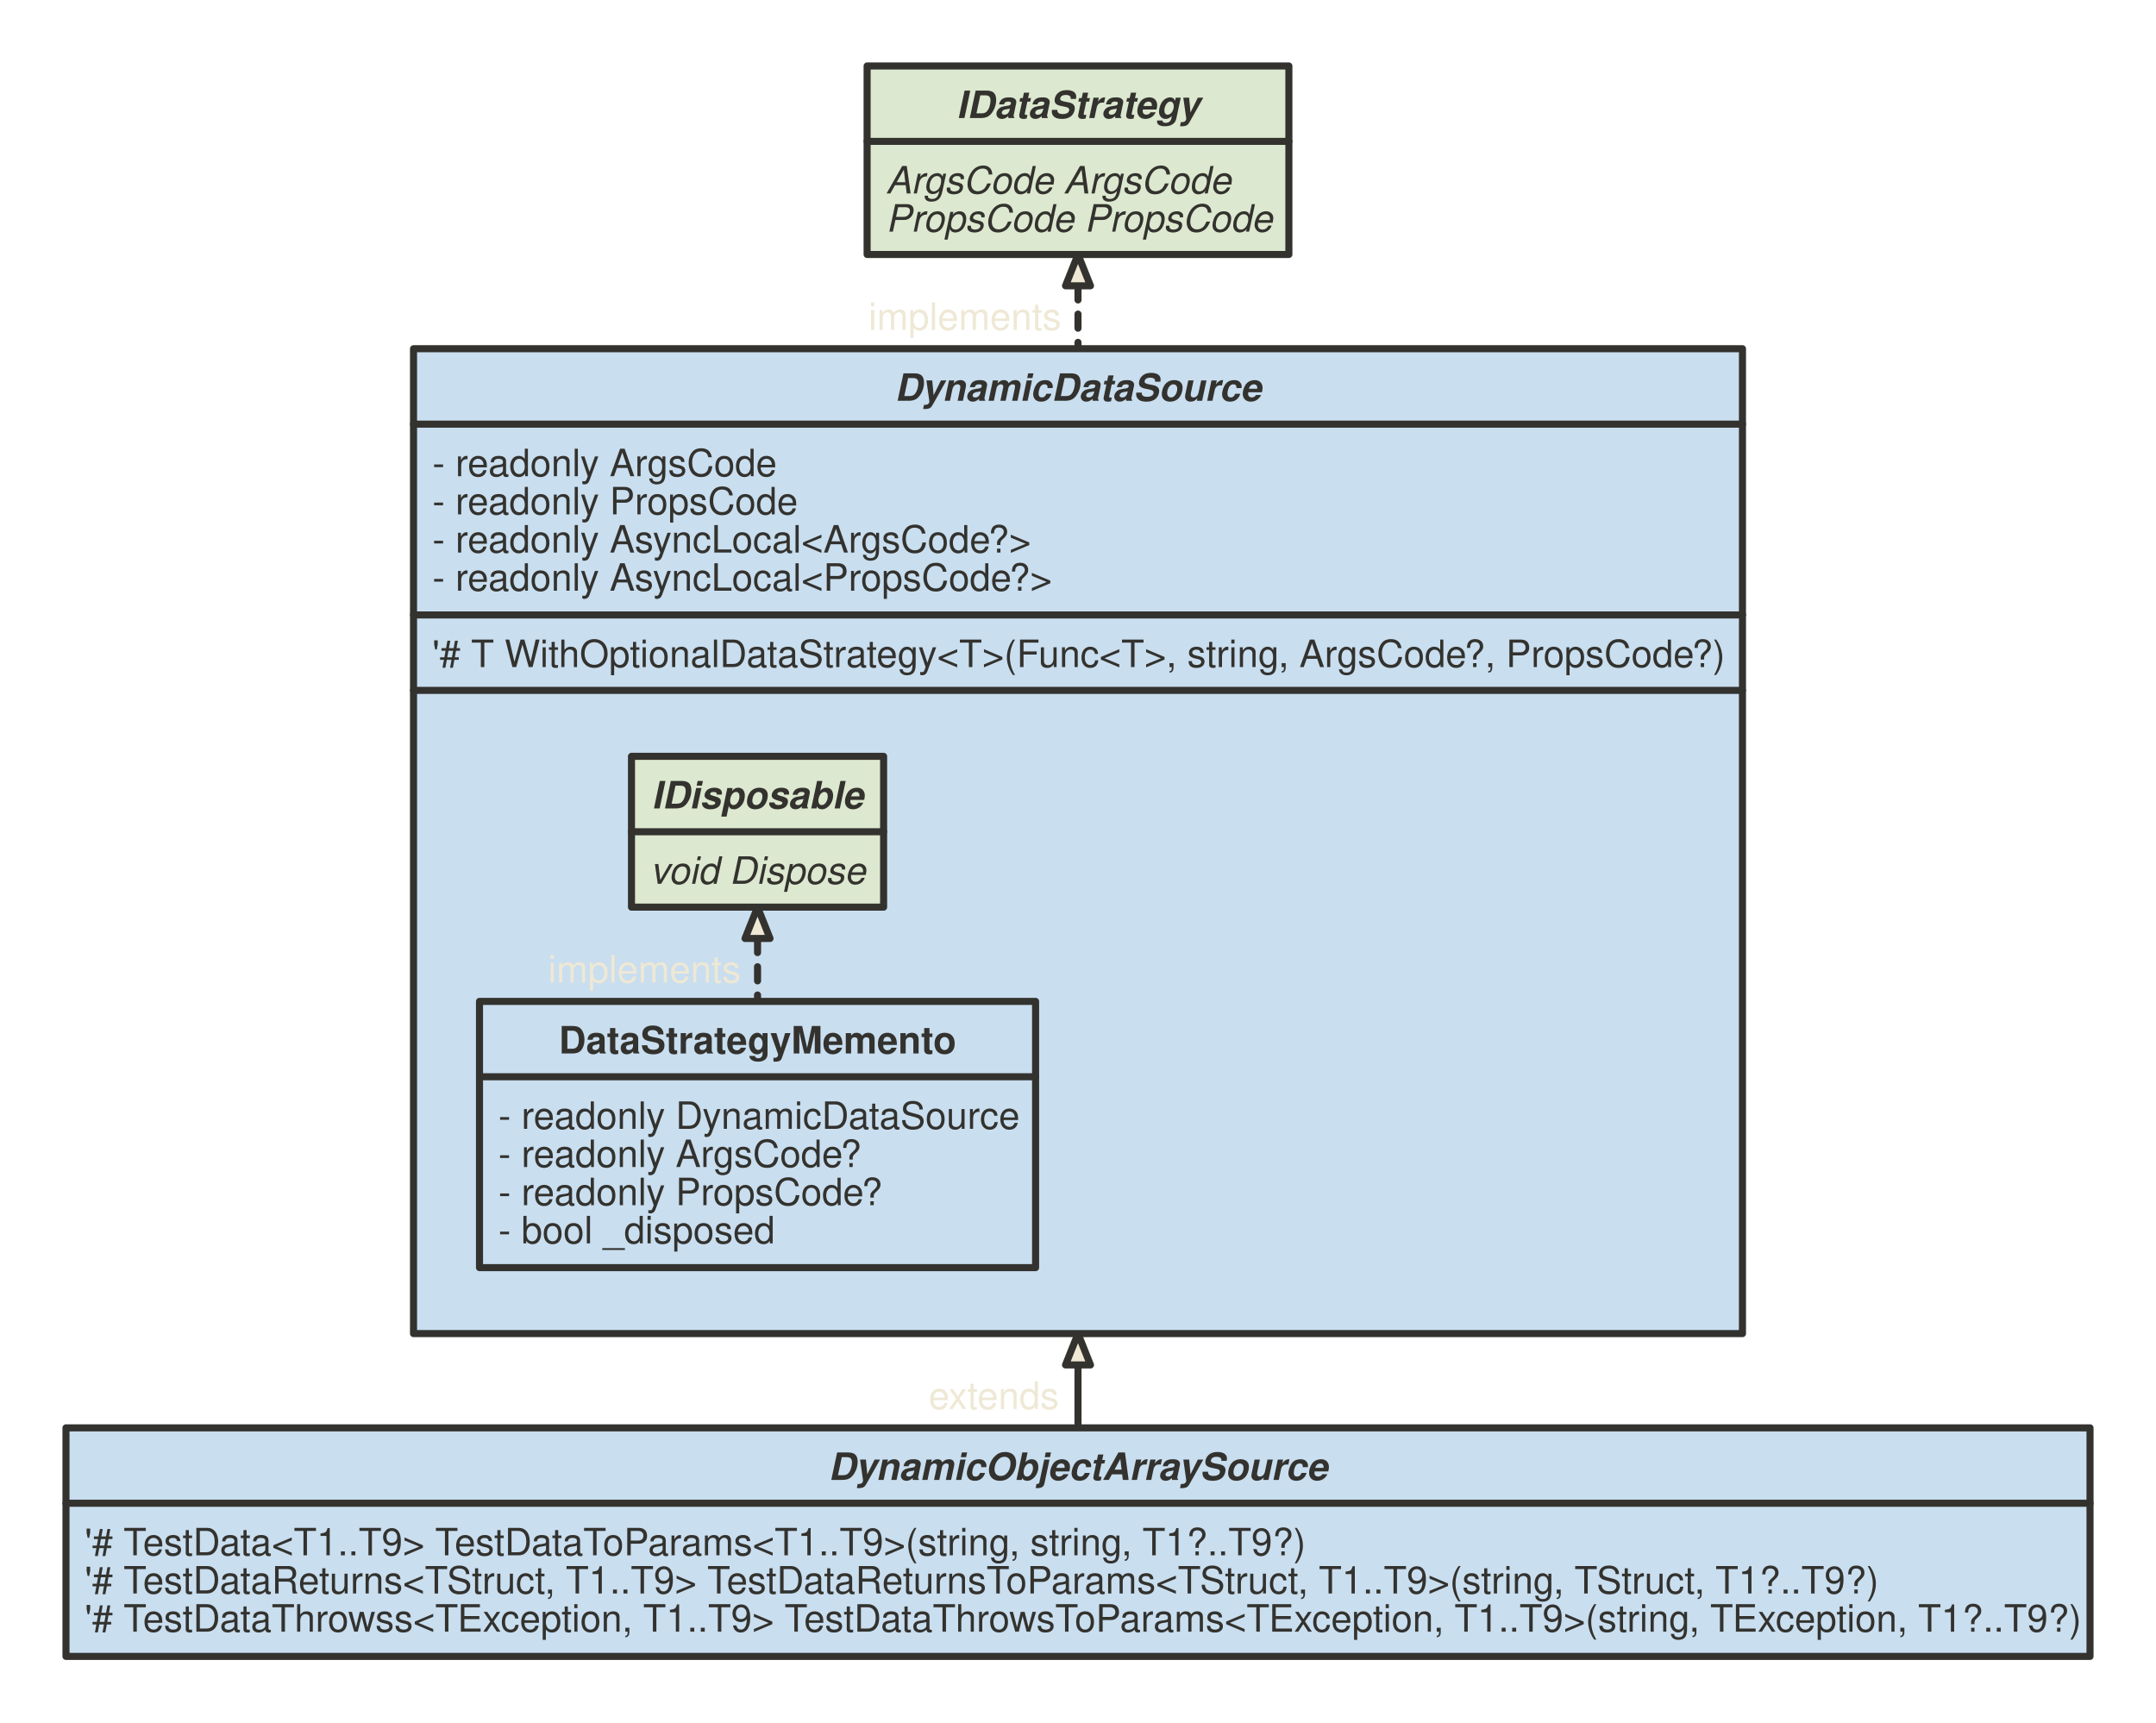
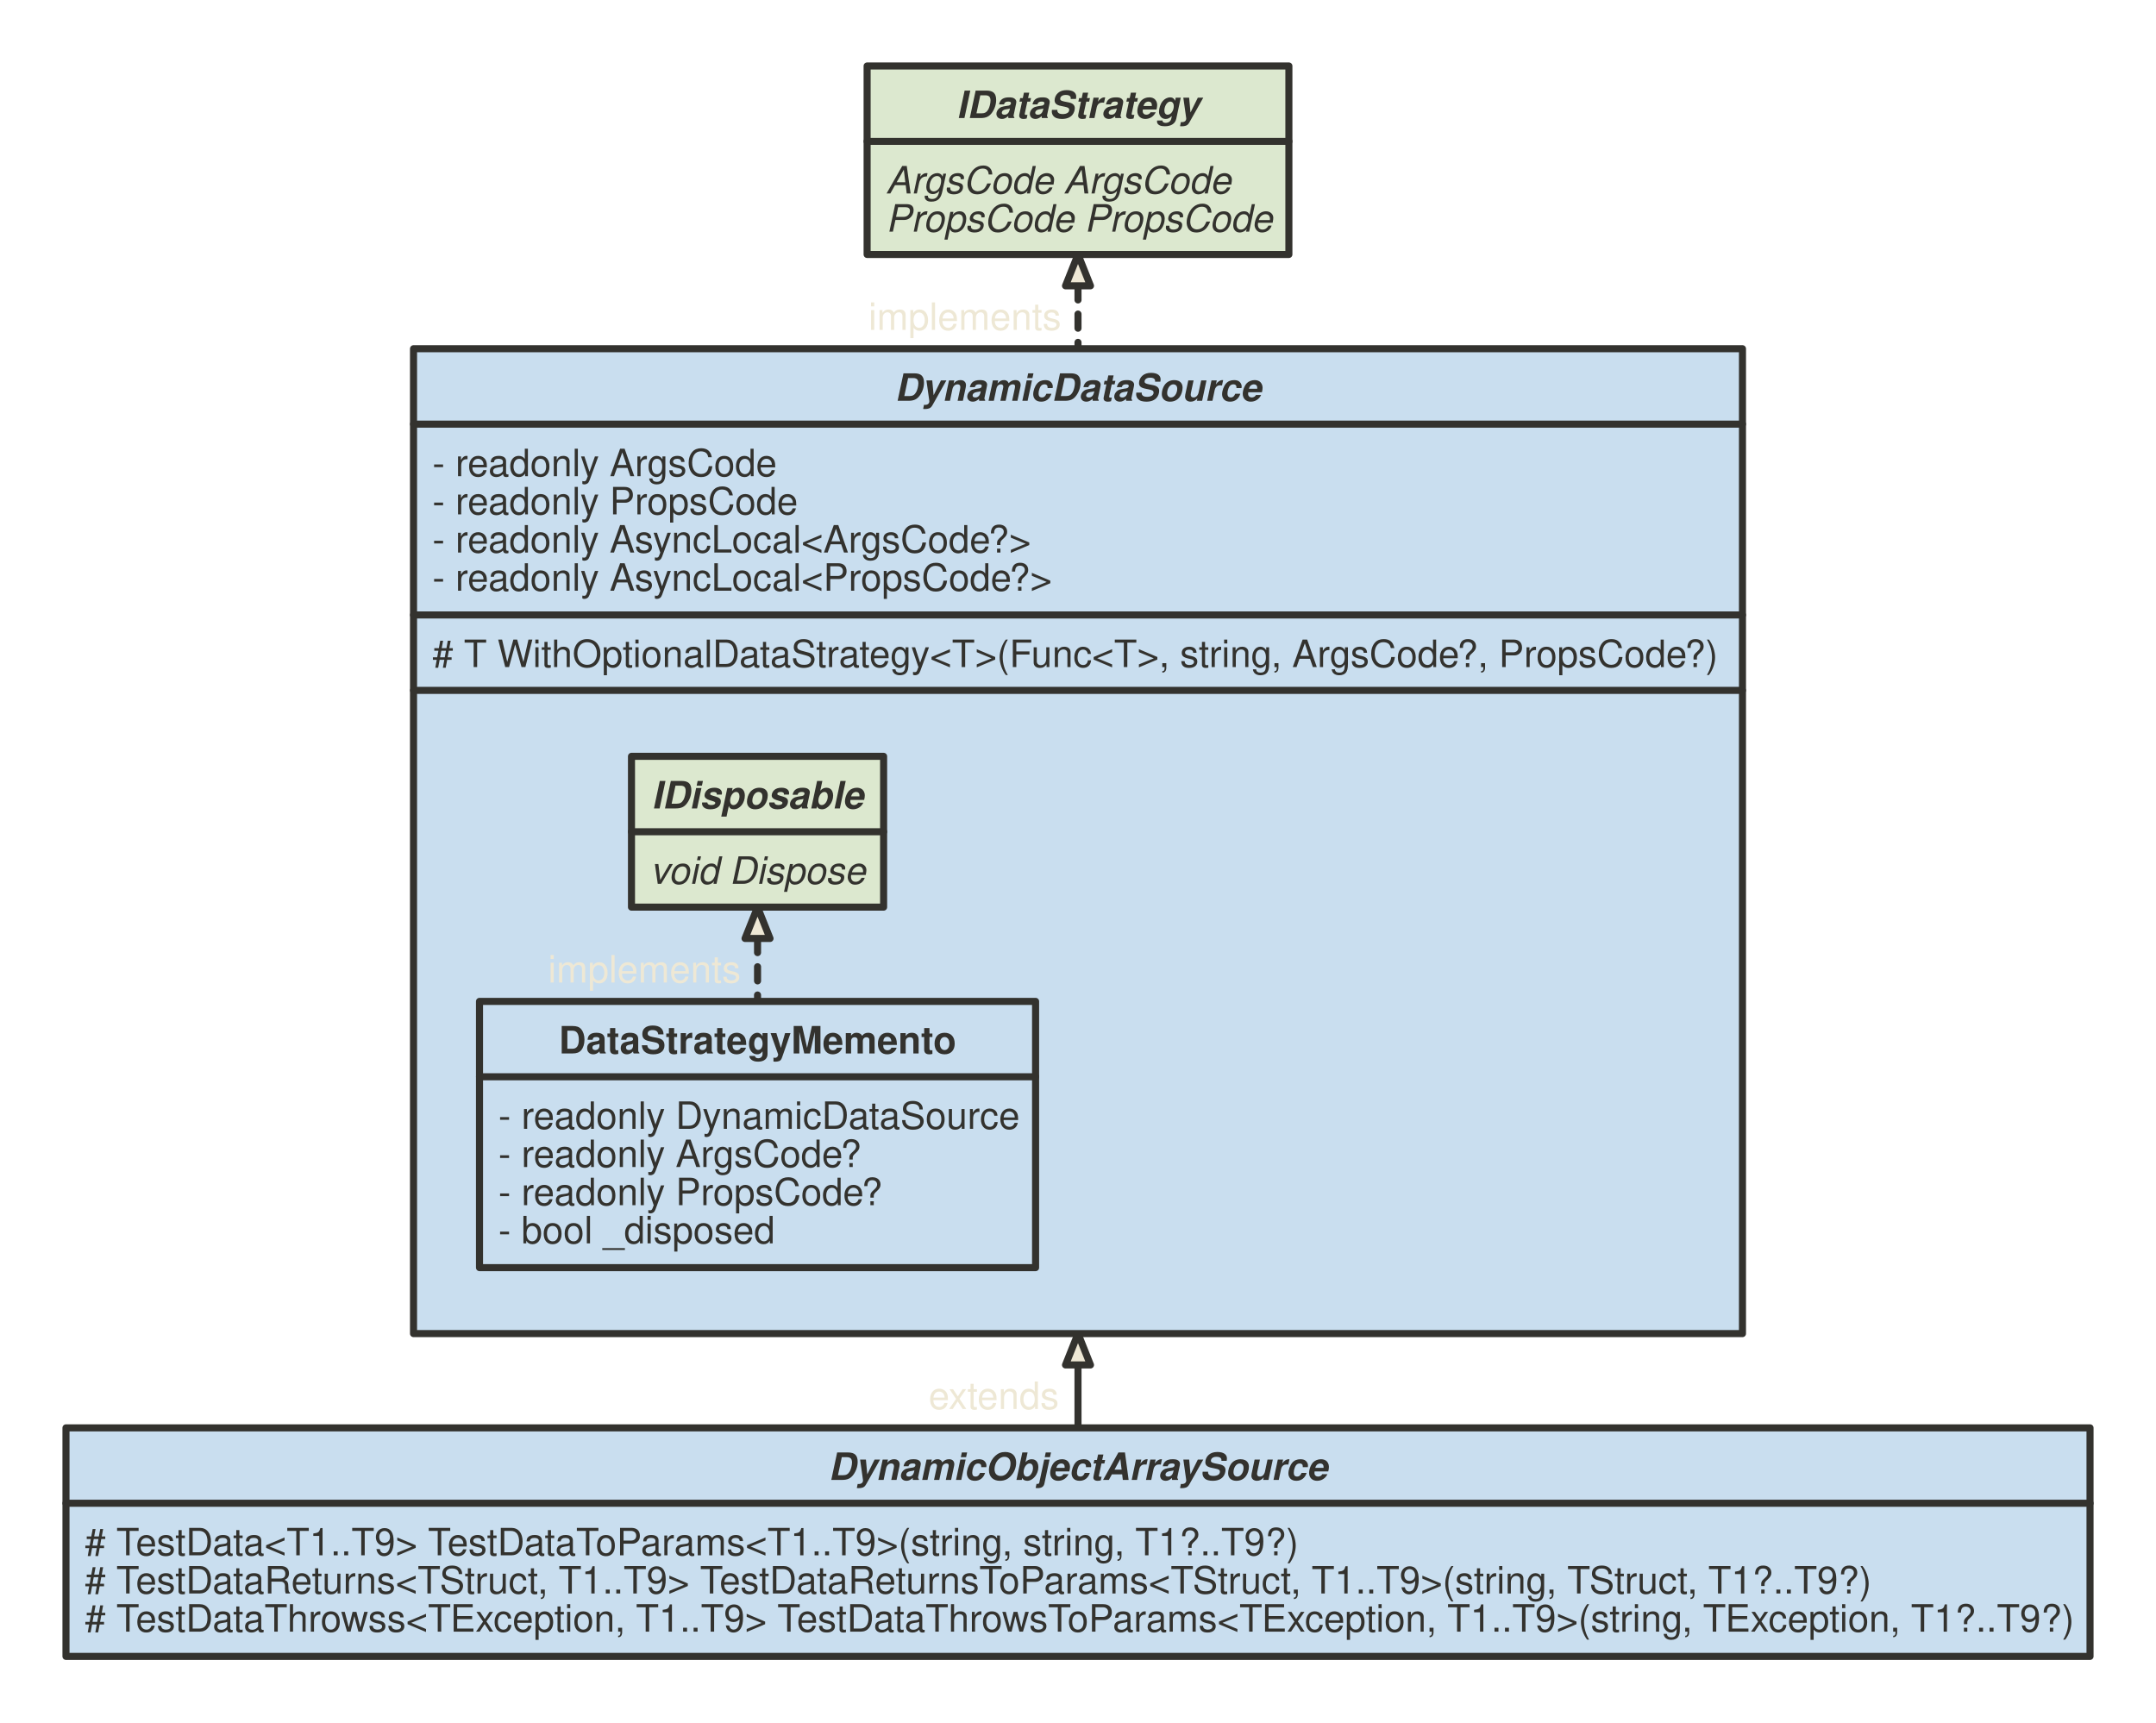
<svg xmlns="http://www.w3.org/2000/svg" version="1.1" baseProfile="full" width="915.0" height="731.0" viewBox="0 0 915 731">
  <g stroke-width="1.0" text-align="left" font="12pt Helvetica, Arial, sans-serif" font-size="12pt" font-family="Helvetica" font-weight="normal" font-style="normal">
    <g font-family="Helvetica" font-size="12pt" font-weight="bold" font-style="normal" stroke-width="3.0" stroke-linejoin="round" stroke-linecap="round" stroke="#33322E">
      <g stroke="transparent" fill="transparent">
        <rect x="0.0" y="0.0" height="731.0" width="915.0" stroke="none" />
      </g>
      <g transform="translate(8, 8)" fill="#33322E">
        <g transform="translate(20, 20)" fill="#eee8d5" font-family="Helvetica" font-size="12pt" font-weight="normal" font-style="normal">
          <text x="340.6" y="112.0" stroke="none">implements</text>
          <g stroke-dasharray="6 6">
            <path d="M429.5 93.3 L429.5 100 L429.5 120 L429.5 120.0 " fill="none" />
          </g>
          <path d="M434.8 93.3 L429.5 93.3 L424.2 93.3 L429.5 80.0 Z" />
          <text x="366.1" y="570.0" stroke="none">extends</text>
          <path d="M429.5 551.3 L429.5 558 L429.5 578 L429.5 578.0 " fill="none" />
          <path d="M434.8 551.3 L429.5 551.3 L424.2 551.3 L429.5 538.0 Z" />
          <g data-name="IDataStrategy">
            <g fill="#DCE8CF" stroke="#33322E" data-name="IDataStrategy">
              <rect x="340.0" y="0.0" height="80.0" width="179.0" data-name="IDataStrategy" />
              <path d="M340.0 32.0 L519.0 32.0" fill="none" data-name="IDataStrategy" />
            </g>
            <g transform="translate(340, 0)" font-family="Helvetica" font-size="12pt" font-weight="bold" font-style="italic" data-name="IDataStrategy" data-compartment="0">
              <g transform="translate(8, 8)" fill="#33322E" text-align="center" data-name="IDataStrategy" data-compartment="0">
                <text x="81.5" y="14.1" stroke="none" text-anchor="middle" data-name="IDataStrategy" data-compartment="0">IDataStrategy</text>
              </g>
            </g>
            <g transform="translate(340, 32)" font-family="Helvetica" font-size="12pt" font-weight="normal" font-style="italic" data-name="IDataStrategy" data-compartment="1">
              <g transform="translate(8, 8)" fill="#33322E" text-align="left" data-name="IDataStrategy" data-compartment="1">
                <text x="0.0" y="14.1" stroke="none" data-name="IDataStrategy" data-compartment="1">ArgsCode ArgsCode</text>
                <text x="0.0" y="30.3" stroke="none" data-name="IDataStrategy" data-compartment="1">PropsCode PropsCode</text>
              </g>
            </g>
          </g>
          <g data-name="DynamicDataSource">
            <g fill="#C9DEEF" stroke="#33322E" data-name="DynamicDataSource">
              <rect x="147.5" y="120.0" height="418.0" width="564.0" data-name="DynamicDataSource" />
              <path d="M147.5 152.0 L711.5 152.0" fill="none" data-name="DynamicDataSource" />
              <path d="M147.5 233.0 L711.5 233.0" fill="none" data-name="DynamicDataSource" />
              <path d="M147.5 265.0 L711.5 265.0" fill="none" data-name="DynamicDataSource" />
            </g>
            <g transform="translate(147.5, 120)" font-family="Helvetica" font-size="12pt" font-weight="bold" font-style="italic" data-name="DynamicDataSource" data-compartment="0">
              <g transform="translate(8, 8)" fill="#33322E" text-align="center" data-name="DynamicDataSource" data-compartment="0">
                <text x="274.0" y="14.1" stroke="none" text-anchor="middle" data-name="DynamicDataSource" data-compartment="0">DynamicDataSource</text>
              </g>
            </g>
            <g transform="translate(147.5, 152)" font-family="Helvetica" font-size="12pt" font-weight="normal" font-style="normal" data-name="DynamicDataSource" data-compartment="1">
              <g transform="translate(8, 8)" fill="#33322E" text-align="left" data-name="DynamicDataSource" data-compartment="1">
                <text x="0.0" y="14.1" stroke="none" data-name="DynamicDataSource" data-compartment="1">- readonly ArgsCode</text>
                <text x="0.0" y="30.3" stroke="none" data-name="DynamicDataSource" data-compartment="1">- readonly PropsCode</text>
                <text x="0.0" y="46.5" stroke="none" data-name="DynamicDataSource" data-compartment="1">- readonly AsyncLocal&lt;ArgsCode?&gt;</text>
                <text x="0.0" y="62.7" stroke="none" data-name="DynamicDataSource" data-compartment="1">- readonly AsyncLocal&lt;PropsCode?&gt;</text>
              </g>
            </g>
            <g transform="translate(147.5, 233)" font-family="Helvetica" font-size="12pt" font-weight="normal" font-style="normal" data-name="DynamicDataSource" data-compartment="2">
              <g transform="translate(8, 8)" fill="#33322E" text-align="left" data-name="DynamicDataSource" data-compartment="2">
-                 <text x="0.0" y="14.1" stroke="none" data-name="DynamicDataSource" data-compartment="2">'# T WithOptionalDataStrategy&lt;T&gt;(Func&lt;T&gt;, string, ArgsCode?, PropsCode?)</text>
+                 <text x="0.0" y="14.1" stroke="none" data-name="DynamicDataSource" data-compartment="2"># T WithOptionalDataStrategy&lt;T&gt;(Func&lt;T&gt;, string, ArgsCode?, PropsCode?)</text>
              </g>
            </g>
            <g transform="translate(147.5, 265)" font-family="Helvetica" font-size="12pt" font-weight="normal" font-style="normal" data-name="DynamicDataSource" data-compartment="3">
              <g transform="translate(8, 8)" fill="#33322E" data-name="DynamicDataSource" data-compartment="3">
                <g transform="translate(20, 20)" fill="#eee8d5" font-family="Helvetica" font-size="12pt" font-weight="normal" font-style="normal" data-name="DynamicDataSource" data-compartment="3">
                  <text x="29.1" y="96.0" stroke="none" data-name="DynamicDataSource" data-compartment="3">implements</text>
                  <g stroke-dasharray="6 6" data-name="DynamicDataSource" data-compartment="3">
                    <path d="M118.0 77.3 L118 84 L118 104 L118.0 104.0 " fill="none" data-name="DynamicDataSource" data-compartment="3" />
                  </g>
                  <path d="M123.3 77.3 L118.0 77.3 L112.7 77.3 L118.0 64.0 Z" data-name="DynamicDataSource" data-compartment="3" />
                  <g data-name="IDisposable">
                    <g fill="#DCE8CF" stroke="#33322E" data-name="IDisposable">
                      <rect x="64.5" y="0.0" height="64.0" width="107.0" data-name="IDisposable" />
                      <path d="M64.5 32.0 L171.5 32.0" fill="none" data-name="IDisposable" />
                    </g>
                    <g transform="translate(64.5, 0)" font-family="Helvetica" font-size="12pt" font-weight="bold" font-style="italic" data-name="IDisposable" data-compartment="0">
                      <g transform="translate(8, 8)" fill="#33322E" text-align="center" data-name="IDisposable" data-compartment="0">
                        <text x="45.5" y="14.1" stroke="none" text-anchor="middle" data-name="IDisposable" data-compartment="0">IDisposable</text>
                      </g>
                    </g>
                    <g transform="translate(64.5, 32)" font-family="Helvetica" font-size="12pt" font-weight="normal" font-style="italic" data-name="IDisposable" data-compartment="1">
                      <g transform="translate(8, 8)" fill="#33322E" text-align="left" data-name="IDisposable" data-compartment="1">
                        <text x="0.0" y="14.1" stroke="none" data-name="IDisposable" data-compartment="1">void Dispose</text>
                      </g>
                    </g>
                  </g>
                  <g data-name="DataStrategyMemento">
                    <g fill="#C9DEEF" stroke="#33322E" data-name="DataStrategyMemento">
                      <rect x="0.0" y="104.0" height="113.0" width="236.0" data-name="DataStrategyMemento" />
                      <path d="M0.0 136.0 L236.0 136.0" fill="none" data-name="DataStrategyMemento" />
                    </g>
                    <g transform="translate(0, 104)" font-family="Helvetica" font-size="12pt" font-weight="bold" font-style="normal" data-name="DataStrategyMemento" data-compartment="0">
                      <g transform="translate(8, 8)" fill="#33322E" text-align="center" data-name="DataStrategyMemento" data-compartment="0">
                        <text x="110.0" y="14.1" stroke="none" text-anchor="middle" data-name="DataStrategyMemento" data-compartment="0">DataStrategyMemento</text>
                      </g>
                    </g>
                    <g transform="translate(0, 136)" font-family="Helvetica" font-size="12pt" font-weight="normal" font-style="normal" data-name="DataStrategyMemento" data-compartment="1">
                      <g transform="translate(8, 8)" fill="#33322E" text-align="left" data-name="DataStrategyMemento" data-compartment="1">
                        <text x="0.0" y="14.1" stroke="none" data-name="DataStrategyMemento" data-compartment="1">- readonly DynamicDataSource</text>
                        <text x="0.0" y="30.3" stroke="none" data-name="DataStrategyMemento" data-compartment="1">- readonly ArgsCode?</text>
                        <text x="0.0" y="46.5" stroke="none" data-name="DataStrategyMemento" data-compartment="1">- readonly PropsCode?</text>
                        <text x="0.0" y="62.7" stroke="none" data-name="DataStrategyMemento" data-compartment="1">- bool _disposed</text>
                      </g>
                    </g>
                  </g>
                </g>
              </g>
            </g>
          </g>
          <g data-name="DynamicObjectArraySource">
            <g fill="#C9DEEF" stroke="#33322E" data-name="DynamicObjectArraySource">
              <rect x="0.0" y="578.0" height="97.0" width="859.0" data-name="DynamicObjectArraySource" />
              <path d="M0.0 610.0 L859.0 610.0" fill="none" data-name="DynamicObjectArraySource" />
            </g>
            <g transform="translate(0, 578)" font-family="Helvetica" font-size="12pt" font-weight="bold" font-style="italic" data-name="DynamicObjectArraySource" data-compartment="0">
              <g transform="translate(8, 8)" fill="#33322E" text-align="center" data-name="DynamicObjectArraySource" data-compartment="0">
                <text x="421.5" y="14.1" stroke="none" text-anchor="middle" data-name="DynamicObjectArraySource" data-compartment="0">DynamicObjectArraySource</text>
              </g>
            </g>
            <g transform="translate(0, 610)" font-family="Helvetica" font-size="12pt" font-weight="normal" font-style="normal" data-name="DynamicObjectArraySource" data-compartment="1">
              <g transform="translate(8, 8)" fill="#33322E" text-align="left" data-name="DynamicObjectArraySource" data-compartment="1">
-                 <text x="0.0" y="14.1" stroke="none" data-name="DynamicObjectArraySource" data-compartment="1">'# TestData&lt;T1..T9&gt; TestDataToParams&lt;T1..T9&gt;(string, string, T1?..T9?)</text>
-                 <text x="0.0" y="30.3" stroke="none" data-name="DynamicObjectArraySource" data-compartment="1">'# TestDataReturns&lt;TStruct, T1..T9&gt; TestDataReturnsToParams&lt;TStruct, T1..T9&gt;(string, TStruct, T1?..T9?)</text>
-                 <text x="0.0" y="46.5" stroke="none" data-name="DynamicObjectArraySource" data-compartment="1">'# TestDataThrowss&lt;TException, T1..T9&gt; TestDataThrowsToParams&lt;TException, T1..T9&gt;(string, TException, T1?..T9?)</text>
+                 <text x="0.0" y="14.1" stroke="none" data-name="DynamicObjectArraySource" data-compartment="1"># TestData&lt;T1..T9&gt; TestDataToParams&lt;T1..T9&gt;(string, string, T1?..T9?)</text>
+                 <text x="0.0" y="30.3" stroke="none" data-name="DynamicObjectArraySource" data-compartment="1"># TestDataReturns&lt;TStruct, T1..T9&gt; TestDataReturnsToParams&lt;TStruct, T1..T9&gt;(string, TStruct, T1?..T9?)</text>
+                 <text x="0.0" y="46.5" stroke="none" data-name="DynamicObjectArraySource" data-compartment="1"># TestDataThrowss&lt;TException, T1..T9&gt; TestDataThrowsToParams&lt;TException, T1..T9&gt;(string, TException, T1?..T9?)</text>
              </g>
            </g>
          </g>
        </g>
      </g>
    </g>
  </g>
</svg>
